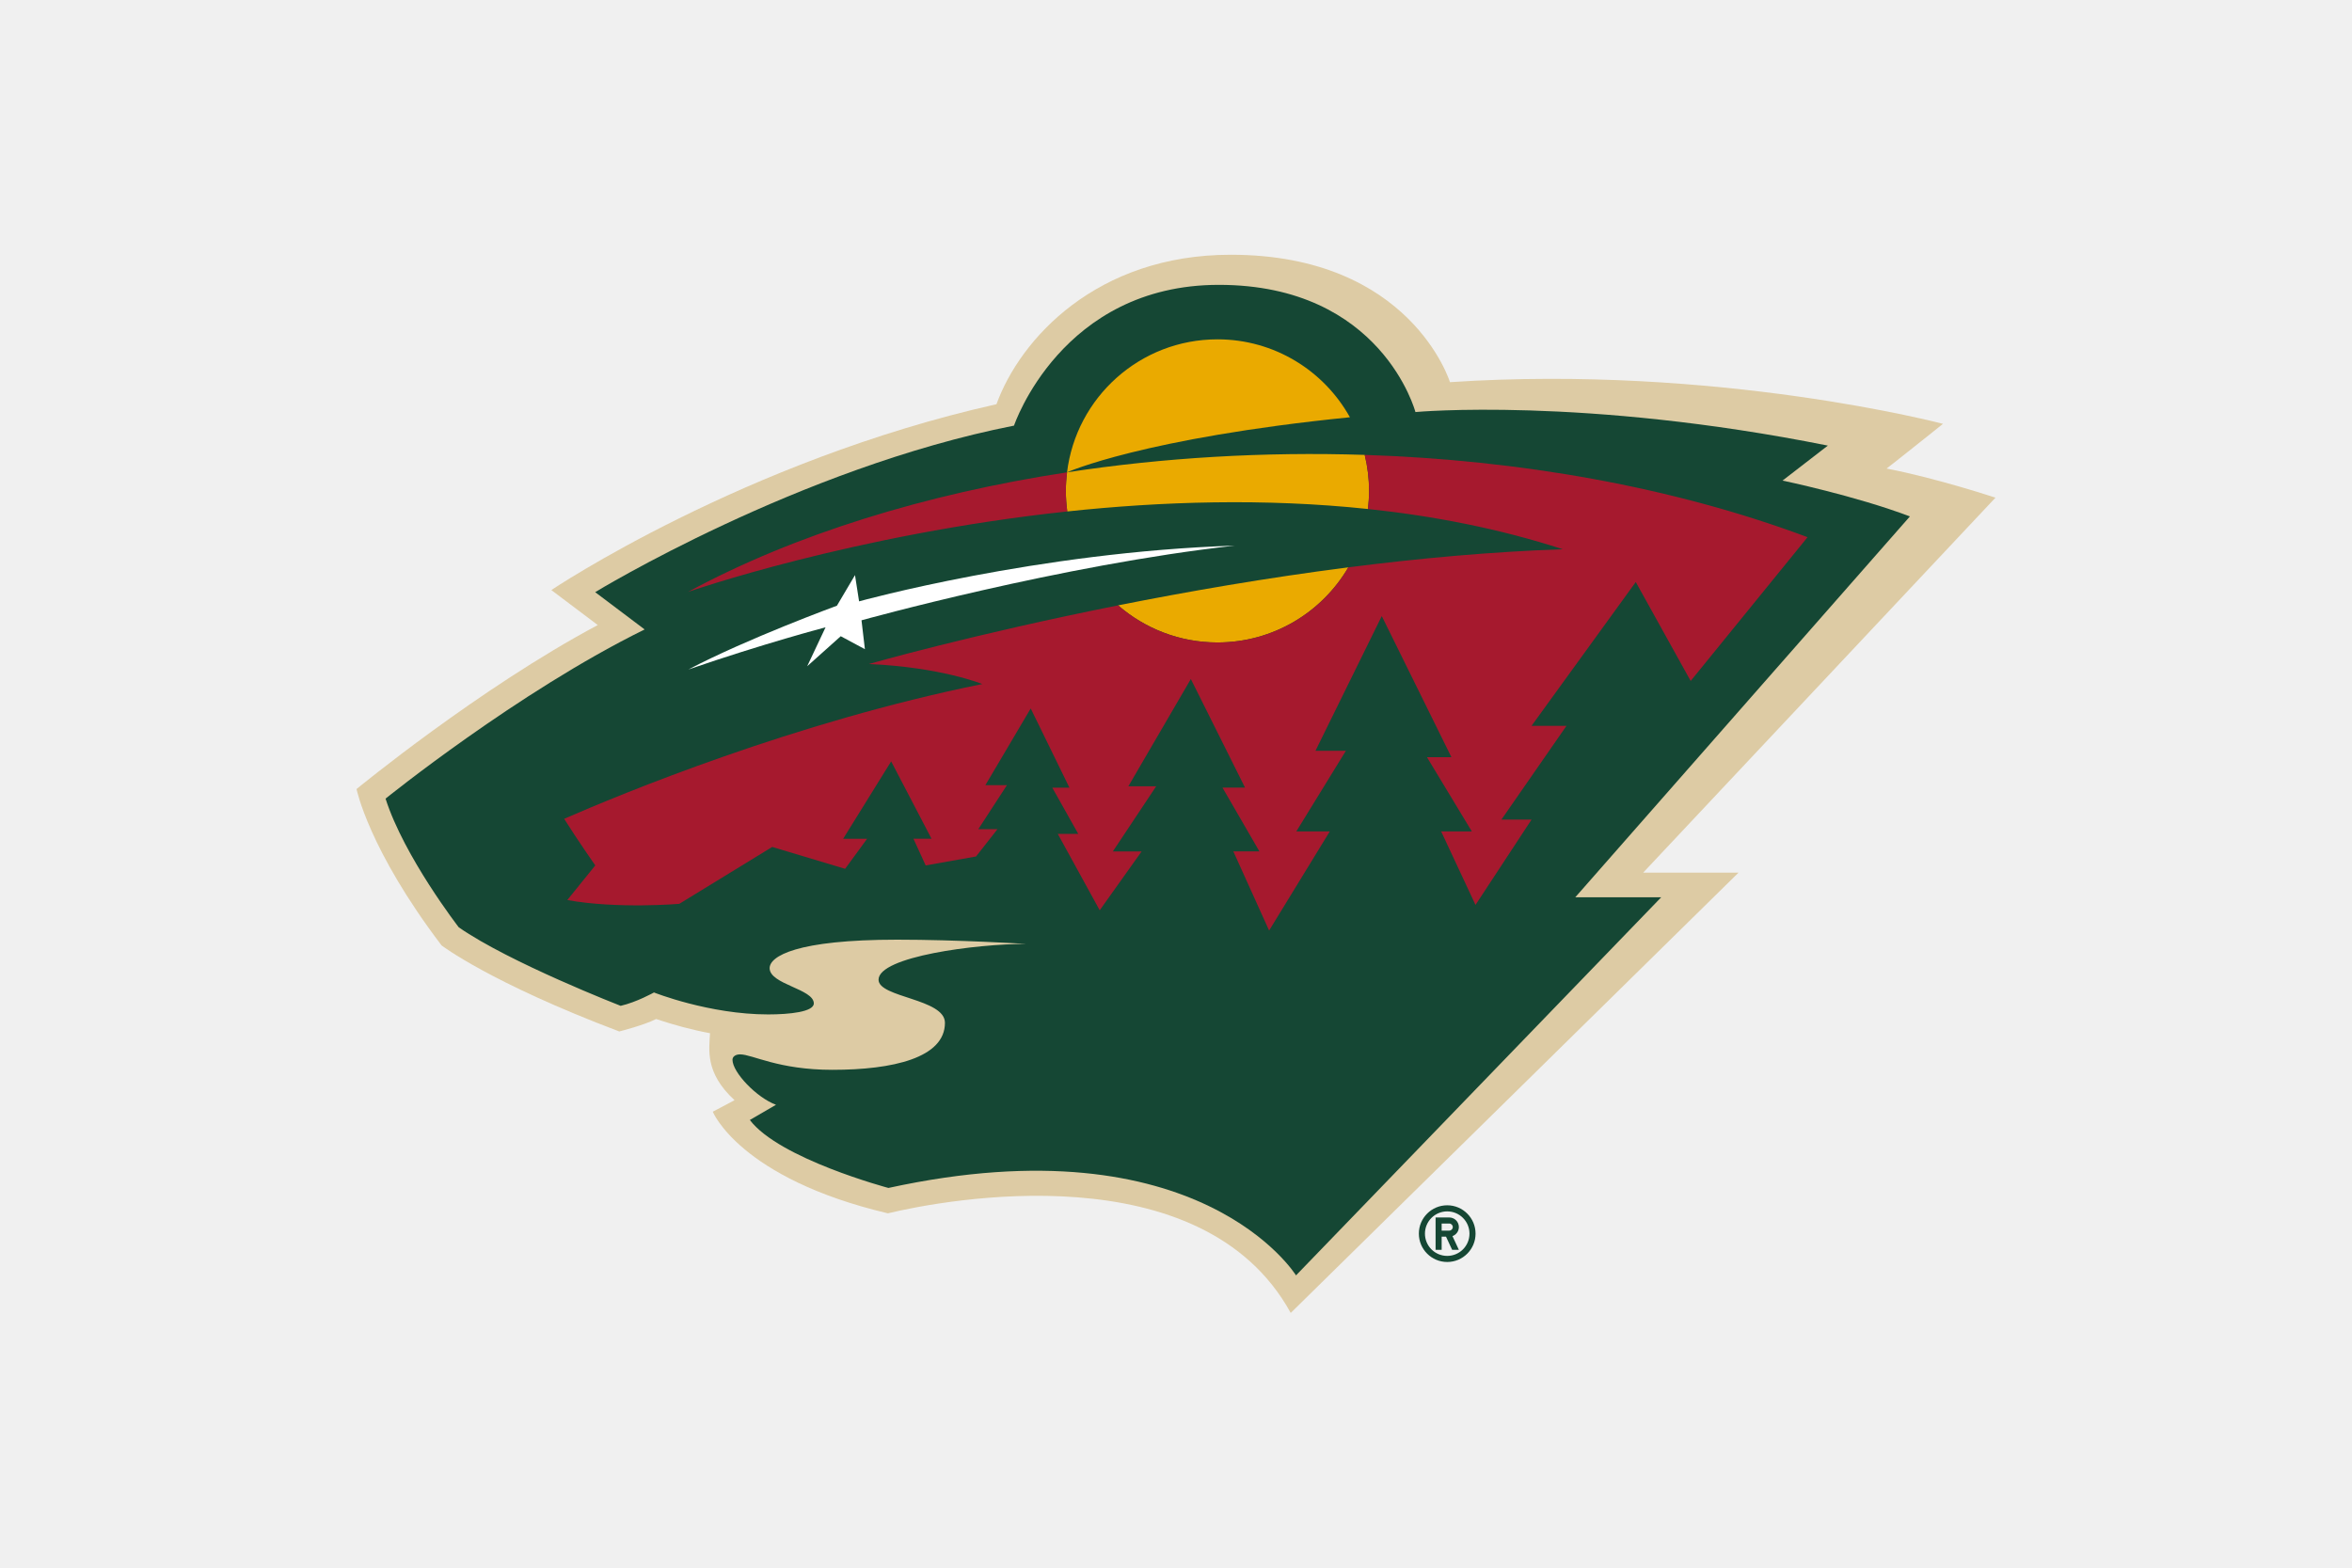
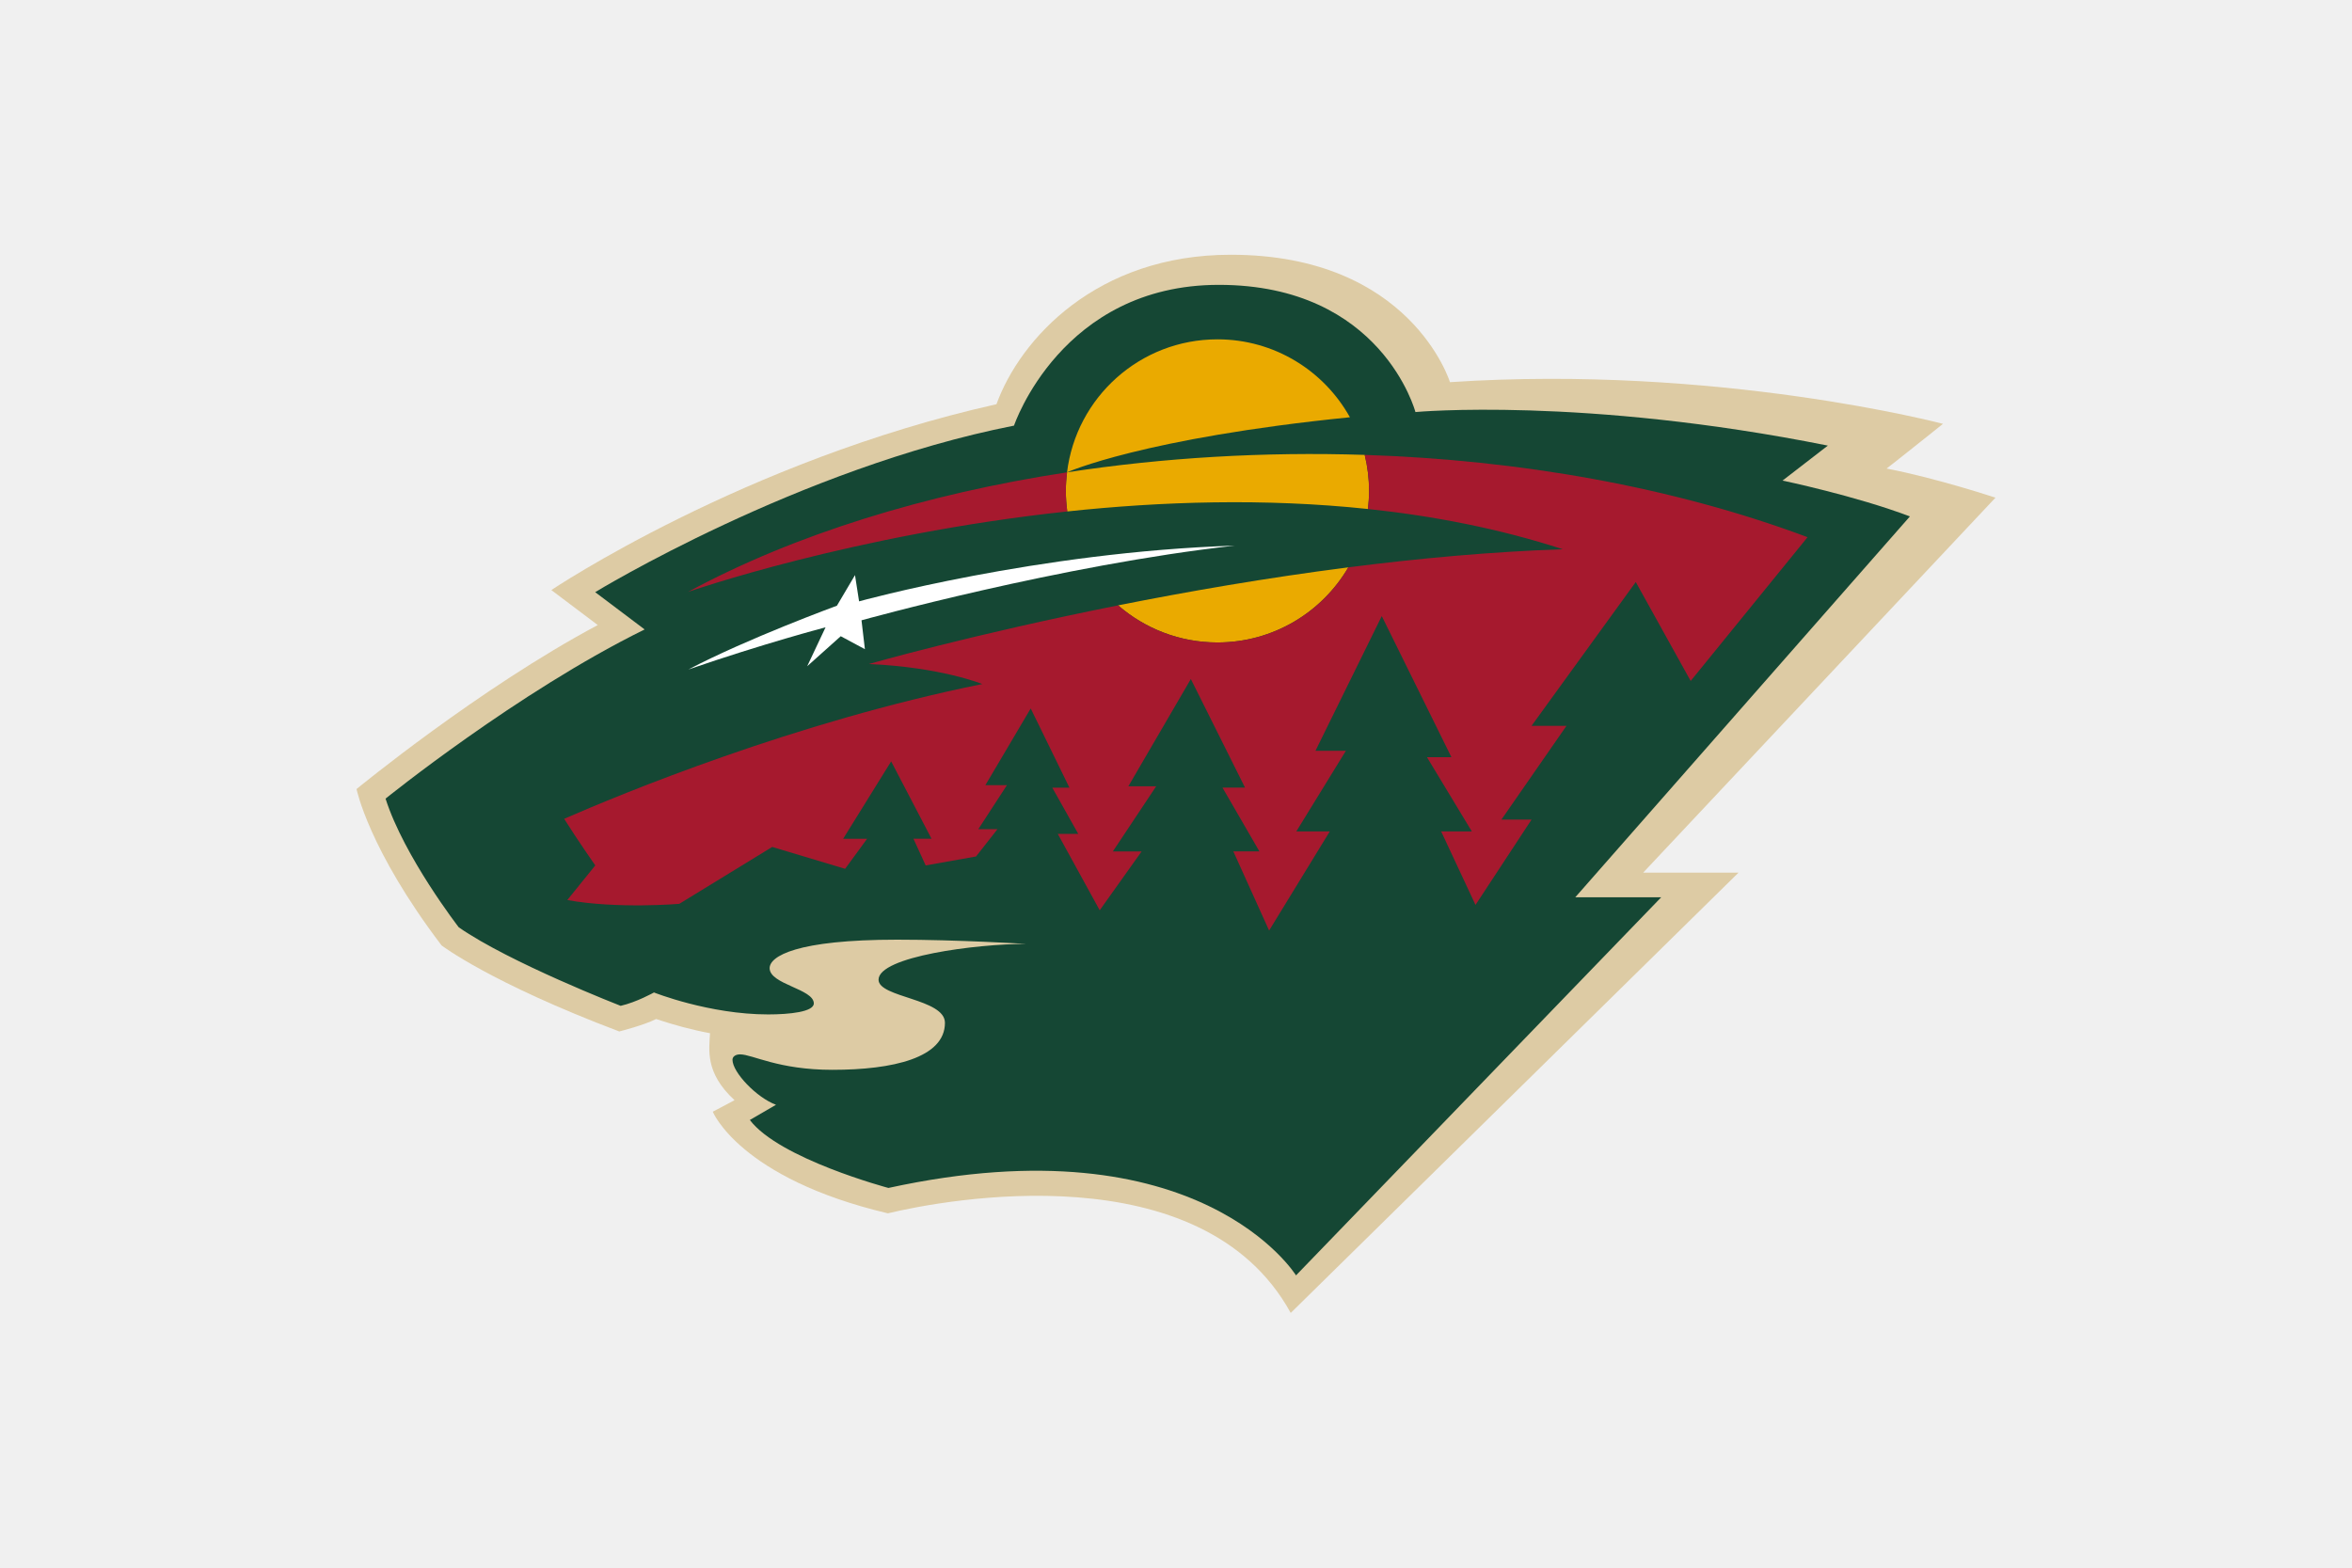
<svg xmlns="http://www.w3.org/2000/svg" viewBox="0 0 960 640">
-   <path fill="#154734" d="M590.7 492.055c-6.388 0-11.575 5.179-11.575 11.572 0 6.386 5.187 11.572 11.575 11.572s11.568-5.186 11.568-11.571c0-6.395-5.179-11.574-11.568-11.574m0 20.661a9.1 9.1 0 0 1-6.429-2.66 9.07 9.07 0 0 1-2.66-6.43 9.08 9.08 0 0 1 9.089-9.083c5.022 0 9.087 4.061 9.087 9.083s-4.065 9.09-9.087 9.09m4.755-11.772c0-.515-.102-1.026-.3-1.5a3.9 3.9 0 0 0-2.125-2.123 3.9 3.9 0 0 0-1.502-.297h-5.575v13.21h2.478v-5.365h1.779l2.504 5.364h2.741l-2.614-5.594a3.93 3.93 0 0 0 1.893-1.433 3.93 3.93 0 0 0 .721-2.262m-3.927 1.445h-3.097v-2.891h3.097a1.45 1.45 0 0 1 1.448 1.447 1.45 1.45 0 0 1-1.448 1.444" />
  <path fill="#ddcba4" d="M814.47 203.177s-23.828-7.933-44.448-11.897c.253-.046 23.032-18.25 23.032-18.25s-91.882-24.271-201.231-17.01c0 0-15.927-52.02-89.455-52.02-54.713 0-85.942 34.3-95.652 61.015-103.16 23.092-181.681 75.874-181.681 75.874l18.951 14.285c-48.541 25.866-98.456 66.947-98.456 66.947s4.895 24.624 34.704 63.84c0 0 19.96 15.269 72.53 35.127 0 0 10.055-2.534 15.047-5.076 7.213 2.41 14.655 4.443 21.987 5.787-.298 6.619-2.211 16.097 10.013 27.347l-8.884 4.71s10.977 27.191 71.47 41.48c23.099-5.57 128.171-25.435 164.43 40.663l182.789-179.76h-38.925z" />
  <path fill="#154734" d="M779.552 210.83c-22.245-8.438-51.985-14.636-51.985-14.636l18.493-14.28c-99.9-20.015-168.331-13.698-168.331-13.698s-13.695-51.927-80.241-51.927c-64.335 0-83.604 57.466-83.604 57.466-88.068 17.357-170.954 67.991-170.954 67.991l20.19 15.222c-51.934 25.553-105.75 69.072-105.75 69.072 7.612 23.801 29.887 52.538 29.887 52.538 20.684 14.392 66.07 32.05 66.07 32.05 6.536-1.496 13.598-5.459 13.598-5.459s22.55 8.964 46.614 8.964c8.794 0 18.63-1.057 18.63-4.494 0-5.935-18.031-7.745-18.031-14.388 0-4.841 10.838-11.635 52.042-11.635 24.673 0 52.604 1.723 52.604 1.723-20.311 0-60.193 5.163-60.193 14.627 0 7.333 27.1 7.716 27.1 17.594 0 14.298-21.221 19.19-45.941 19.19-22.136 0-32.635-6.309-37.67-6.309-1.927 0-3.105.96-3.105 2.204 0 5.14 9.864 15.475 17.76 18.374l-10.676 6.203c11.977 15.856 56.565 27.752 56.565 27.752 127.21-27.757 166.358 35.694 166.358 35.694l149.05-154.347h-35.07z" />
  <path fill="#eaaa00" d="M557.024 185.707c-40.988-1.337-82.148 1.097-121.497 7.116a63 63 0 0 0-.485 7.58c0 2.85.216 5.647.58 8.395 38.301-4.089 80.521-5.473 122.718-1.003.287-2.43.459-4.89.459-7.391 0-5.068-.629-9.98-1.775-14.697m-60.098 76.575c22.776 0 42.671-12.33 53.415-30.664-33.584 4.302-65.749 9.898-93.962 15.518 10.872 9.427 25.027 15.146 40.547 15.146m0-123.75c-31.607 0-57.659 23.695-61.399 54.29 0 0 31.033-13.976 115.457-22.479-10.563-18.974-30.808-31.811-54.059-31.811z" />
  <path fill="#a6192e" d="M557.024 185.707a62.2 62.2 0 0 1 1.774 14.697c0 2.5-.171 4.962-.458 7.39 26.847 2.838 53.696 8.041 79.536 16.431-29.154.993-58.865 3.722-87.535 7.392-10.744 18.336-30.639 30.664-53.416 30.664-15.518 0-29.674-5.717-40.546-15.145-59.767 11.916-101.755 23.942-101.755 23.942 29.59 1.317 46.31 8.177 46.31 8.177-76.474 15.46-147.574 44.936-170.663 55.02 5.515 8.773 12.702 19.028 12.702 19.028l-11.421 14.129c20.414 3.714 45.713 1.553 45.713 1.553l37.923-23.225 29.758 8.927 8.971-12.263h-9.775l19.597-31.598 16.476 31.584h-7.38l4.991 10.893 20.56-3.654 8.756-11.152h-7.828l11.685-17.963H402.2l18.499-31.312 15.803 32.335-7-.004L440.1 340.42h-8.357l17.121 31.193 17.106-24.026h-11.744l17.687-26.599H460.56l25.5-43.777 22.117 44.331h-9.204l15.073 26.035h-10.645l14.605 32.307 24.758-40.457h-13.662l20.229-32.908h-12.413l27.072-55.014 28.432 57.618h-9.982l18.304 30.296h-12.516l14.017 30.015 22.873-34.834h-12.3l26.558-38.28h-14.258l42.544-58.715 22.412 40.39 47.702-58.694c-54.961-20.562-117.635-31.533-180.752-33.594m-121.983 14.697c0-2.568.184-5.095.486-7.581-57.512 8.794-111.163 25.255-154.689 48.82 0 0 67.179-23.491 154.784-32.845a64 64 0 0 1-.581-8.394" />
  <path fill="#fff" d="M504.038 222.747c-80.757 2.608-153.375 22.752-153.392 22.752-.555-3.602-1.103-7.087-1.666-10.71-2.502 4.233-4.881 8.289-7.381 12.487-.008 0-36.533 13.387-60.623 26.042 30.912-10.657 55.985-17.223 55.985-17.223a1503 1503 0 0 1-7.492 15.89c4.637-4.139 9.058-8.102 13.695-12.253 3.322 1.771 6.5 3.508 9.857 5.296-.471-3.95-.91-7.79-1.386-11.793.012-.008 81.486-22.662 152.403-30.489" />
</svg>
